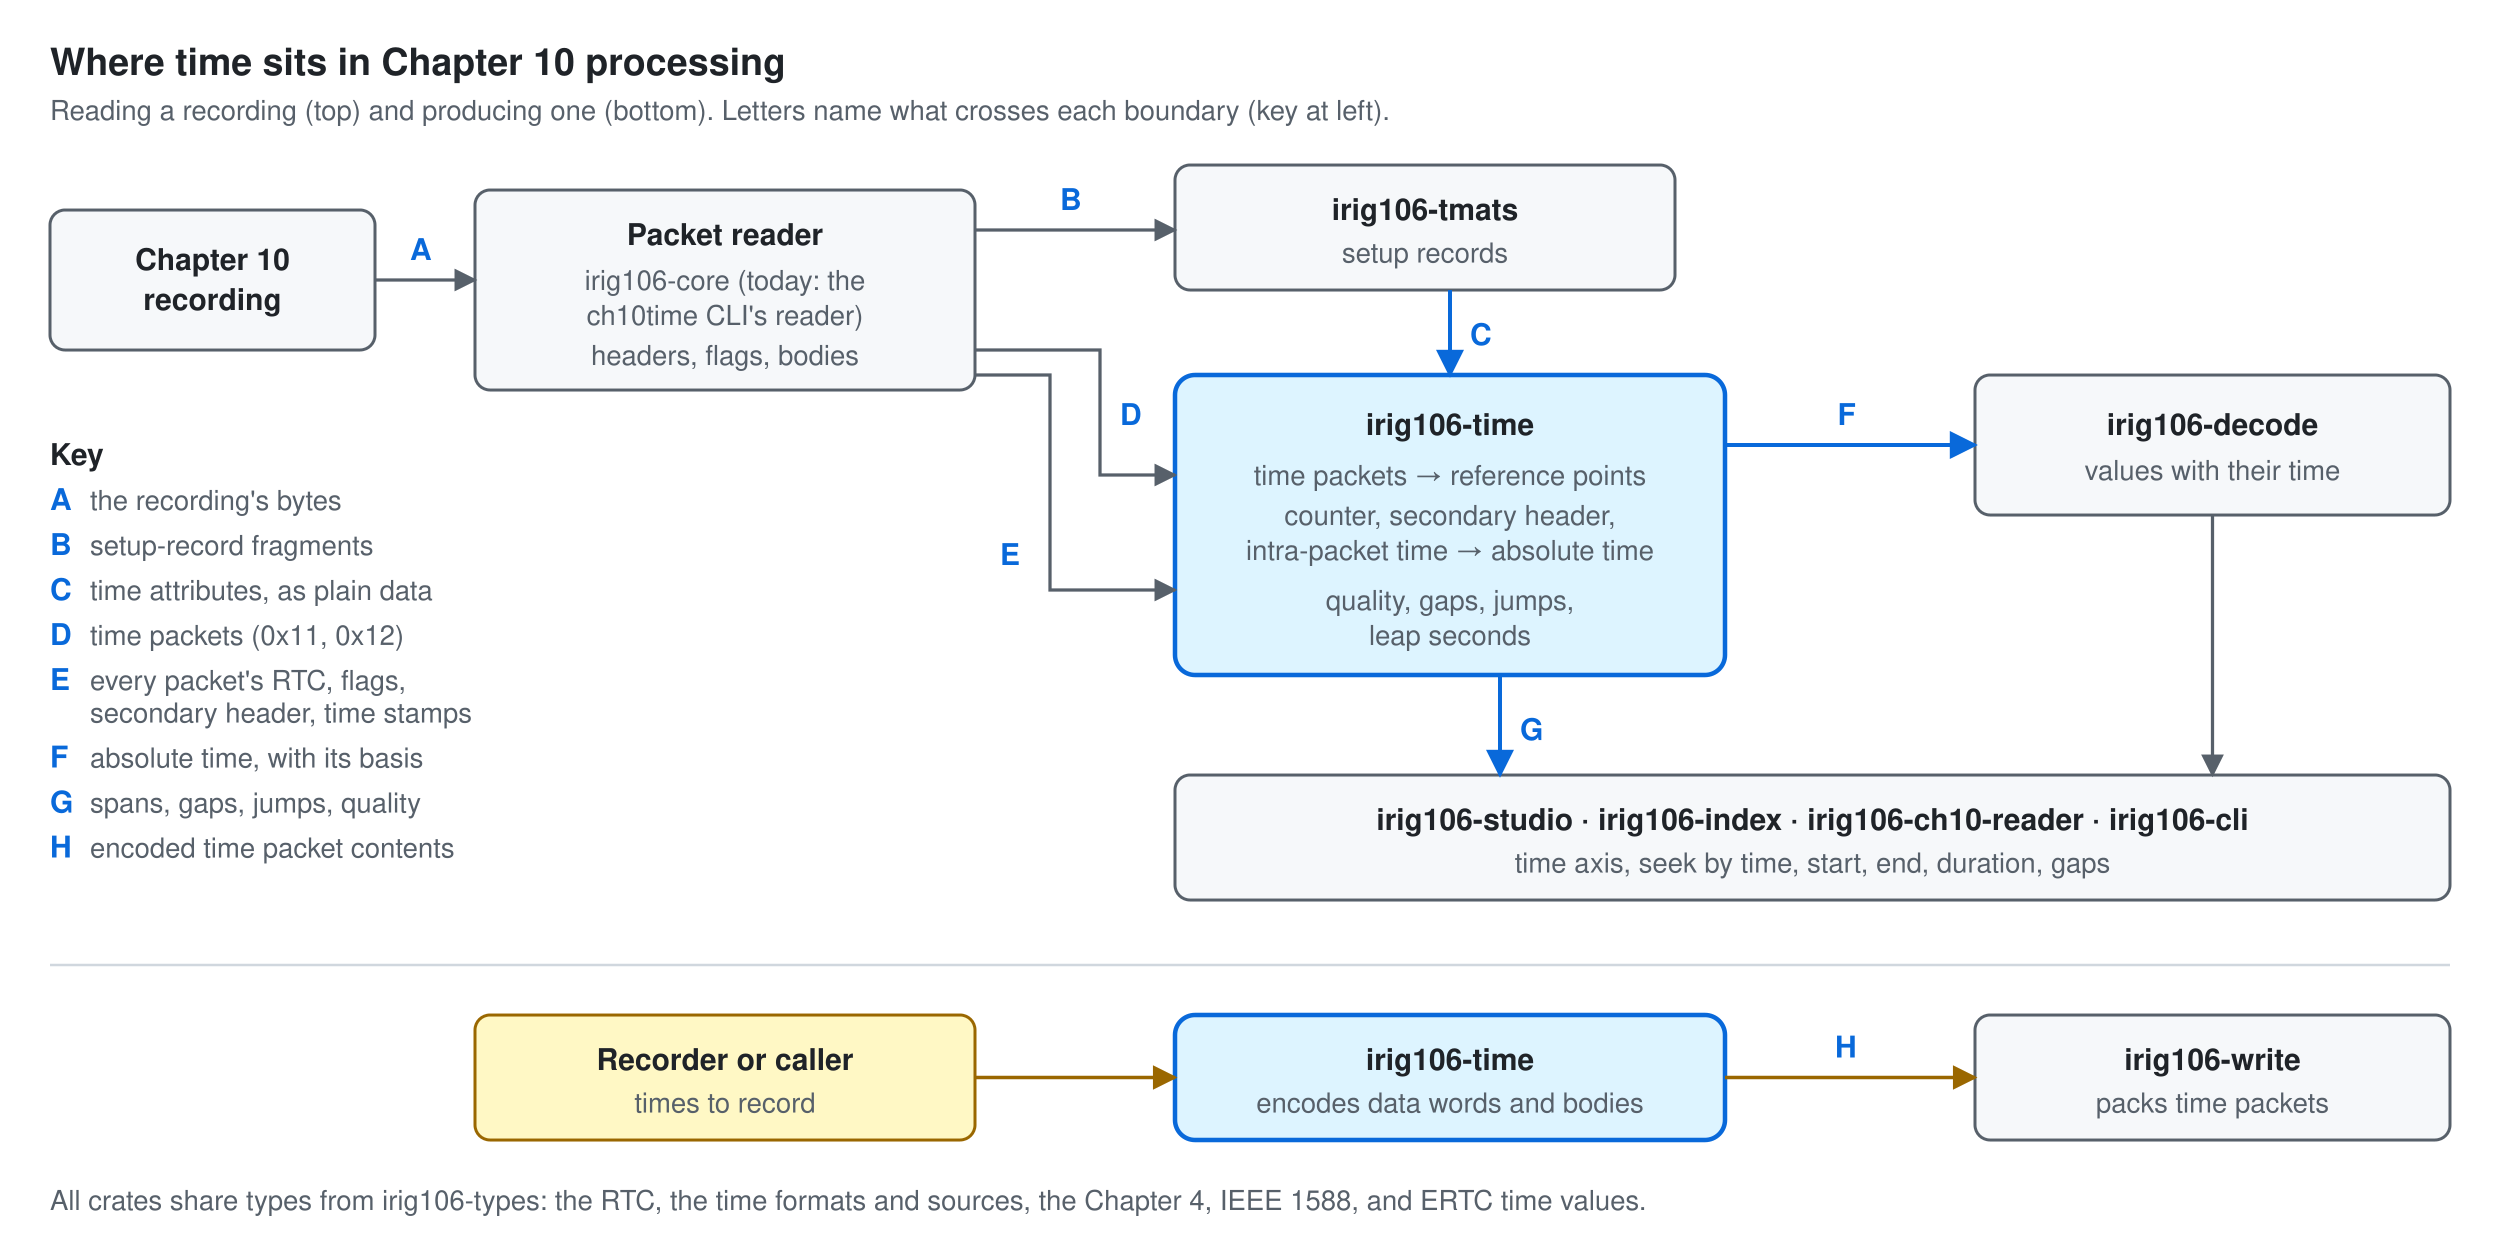
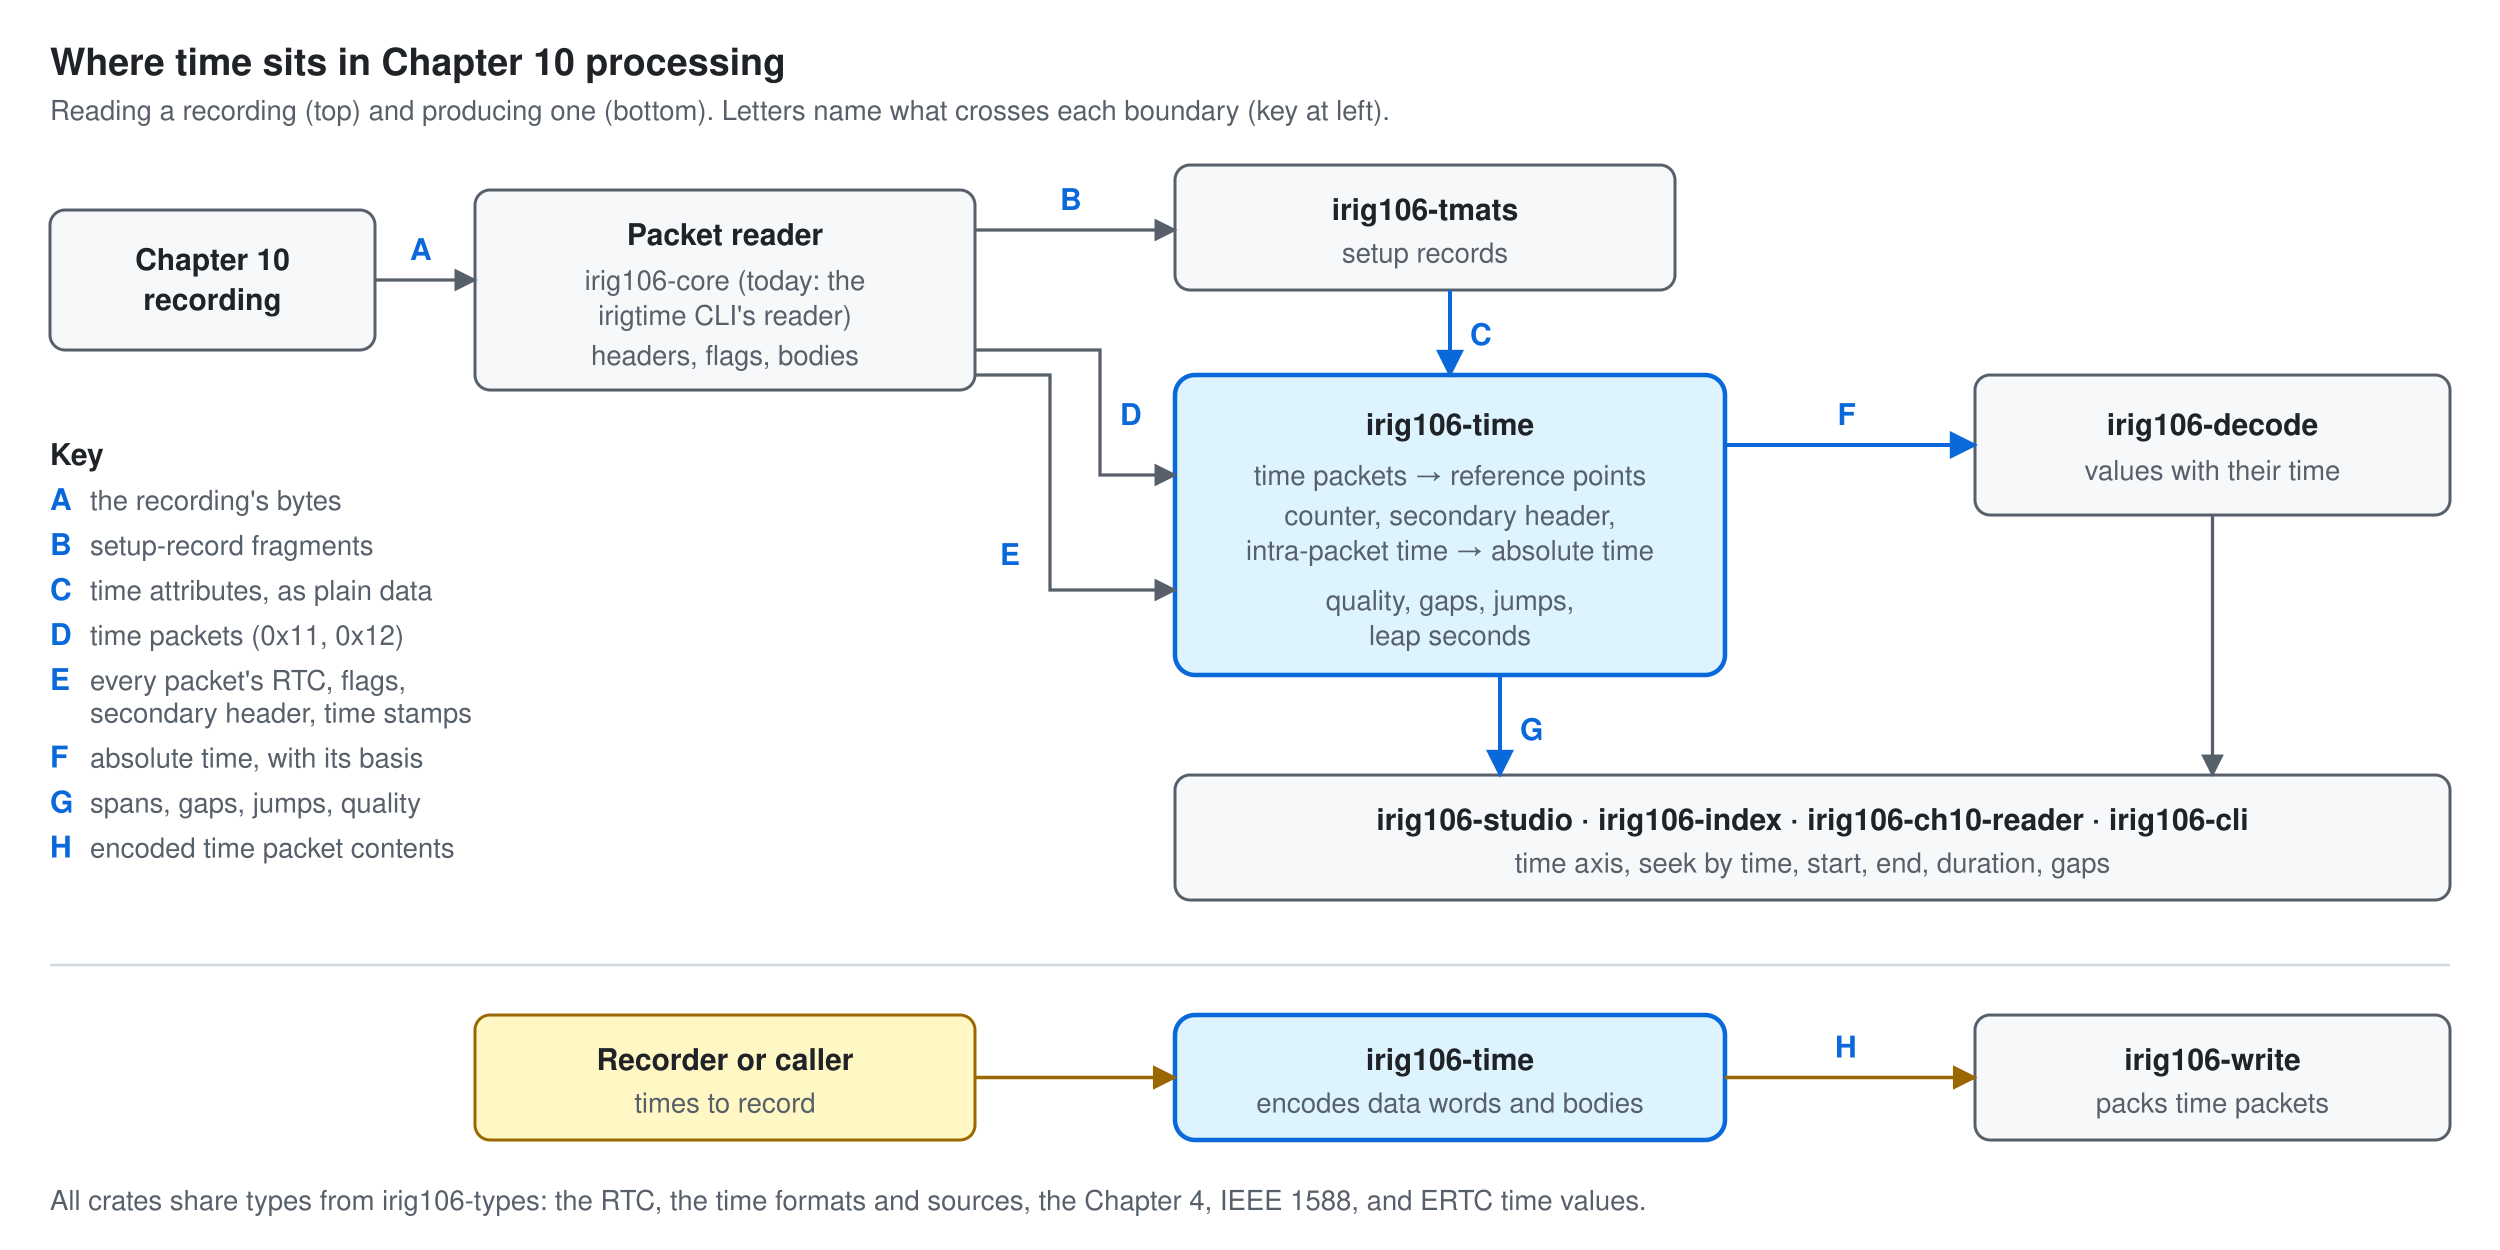
<svg xmlns="http://www.w3.org/2000/svg" viewBox="0 0 1000 500" role="img" aria-label="Where time sits in Chapter 10 processing: a packet reader walks the recording; setup records go to irig106-tmats, which hands irig106-time the time attributes as plain data; time packets become reference points; every other packet's counter, secondary-header time, and intra-packet time stamps are turned into absolute time for irig106-decode and the presentation tools. In the other direction, irig106-time encodes time packet bodies for irig106-write. All crates share types from irig106-types.">
  <style>
    text { font-family: -apple-system, "Segoe UI", Helvetica, Arial, sans-serif; font-size: 12px; fill: #1f2328; }
    .t { font-size: 15px; font-weight: 600; }
    .b { font-weight: 600; }
    .l { font-size: 11px; fill: #57606a; }
    .k { font-size: 12px; font-weight: 700; fill: #0969da; }
    .box { fill: #f6f8fa; stroke: #57606a; stroke-width: 1.2; }
    .hub { fill: #ddf4ff; stroke: #0969da; stroke-width: 1.8; }
    .usr { fill: #fff8c5; stroke: #9a6700; stroke-width: 1.2; }
    .ln { stroke: #57606a; stroke-width: 1.3; fill: none; }
    .lb { stroke: #0969da; stroke-width: 1.6; fill: none; }
    .lw { stroke: #9a6700; stroke-width: 1.4; fill: none; }
    .ah { fill: #57606a; } .ahb { fill: #0969da; } .ahw { fill: #9a6700; }
    @media (prefers-color-scheme: dark) {
      text { fill: #e6edf3; } .l { fill: #9198a1; } .k { fill: #4493f8; }
      .box { fill: #161b22; stroke: #9198a1; } .hub { fill: #0c2d6b; stroke: #4493f8; }
      .usr { fill: #3b2e00; stroke: #d29922; } .ln { stroke: #9198a1; } .lb { stroke: #4493f8; }
      .lw { stroke: #d29922; } .ah { fill: #9198a1; } .ahb { fill: #4493f8; } .ahw { fill: #d29922; }
    }
  </style>
  <defs>
    <marker id="a" viewBox="0 0 10 10" refX="9" refY="5" markerWidth="7" markerHeight="7" orient="auto-start-reverse">
      <path class="ah" d="M0,0 L10,5 L0,10 z" />
    </marker>
    <marker id="b" viewBox="0 0 10 10" refX="9" refY="5" markerWidth="7" markerHeight="7" orient="auto-start-reverse">
      <path class="ahb" d="M0,0 L10,5 L0,10 z" />
    </marker>
    <marker id="w" viewBox="0 0 10 10" refX="9" refY="5" markerWidth="7" markerHeight="7" orient="auto-start-reverse">
      <path class="ahw" d="M0,0 L10,5 L0,10 z" />
    </marker>
  </defs>
  <text class="t" x="20" y="30">Where time sits in Chapter 10 processing</text>
  <text class="l" x="20" y="48">Reading a recording (top) and producing one (bottom). Letters name what crosses each boundary (key at left).</text>
  <rect class="box" x="20" y="84" width="130" height="56" rx="6" />
  <text class="b" x="85" y="108" text-anchor="middle">Chapter 10</text>
  <text class="b" x="85" y="124" text-anchor="middle">recording</text>
  <rect class="box" x="190" y="76" width="200" height="80" rx="6" />
  <text class="b" x="290" y="98" text-anchor="middle">Packet reader</text>
  <text class="l" x="290" y="116" text-anchor="middle">irig106-core (today: the</text>
-   <text class="l" x="290" y="130" text-anchor="middle">ch10time CLI's reader)</text>
+   <text class="l" x="290" y="130" text-anchor="middle">irigtime CLI's reader)</text>
  <text class="l" x="290" y="146" text-anchor="middle">headers, flags, bodies</text>
  <rect class="box" x="470" y="66" width="200" height="50" rx="6" />
  <text class="b" x="570" y="88" text-anchor="middle">irig106-tmats</text>
  <text class="l" x="570" y="105" text-anchor="middle">setup records</text>
  <rect class="hub" x="470" y="150" width="220" height="120" rx="8" />
  <text class="b" x="580" y="174" text-anchor="middle">irig106-time</text>
  <text class="l" x="580" y="194" text-anchor="middle">time packets → reference points</text>
  <text class="l" x="580" y="210" text-anchor="middle">counter, secondary header,</text>
  <text class="l" x="580" y="224" text-anchor="middle">intra-packet time → absolute time</text>
  <text class="l" x="580" y="244" text-anchor="middle">quality, gaps, jumps,</text>
  <text class="l" x="580" y="258" text-anchor="middle">leap seconds</text>
  <rect class="box" x="790" y="150" width="190" height="56" rx="6" />
  <text class="b" x="885" y="174" text-anchor="middle">irig106-decode</text>
  <text class="l" x="885" y="192" text-anchor="middle">values with their time</text>
  <rect class="box" x="470" y="310" width="510" height="50" rx="6" />
  <text class="b" x="725" y="332" text-anchor="middle">irig106-studio · irig106-index · irig106-ch10-reader · irig106-cli</text>
  <text class="l" x="725" y="349" text-anchor="middle">time axis, seek by time, start, end, duration, gaps</text>
  <path class="ln" d="M150,112 L190,112" marker-end="url(#a)" />
  <text class="k" x="164" y="104">A</text>
  <path class="ln" d="M390,92 L470,92" marker-end="url(#a)" />
  <text class="k" x="424" y="84">B</text>
  <path class="lb" d="M580,116 L580,150" marker-end="url(#b)" />
  <text class="k" x="588" y="138">C</text>
  <path class="ln" d="M390,140 L440,140 L440,190 L470,190" marker-end="url(#a)" />
  <text class="k" x="448" y="170">D</text>
  <path class="ln" d="M390,150 L420,150 L420,236 L470,236" marker-end="url(#a)" />
  <text class="k" x="400" y="226">E</text>
  <path class="lb" d="M690,178 L790,178" marker-end="url(#b)" />
  <text class="k" x="735" y="170">F</text>
  <path class="lb" d="M600,270 L600,310" marker-end="url(#b)" />
  <text class="k" x="608" y="296">G</text>
  <path class="ln" d="M885,206 L885,310" marker-end="url(#a)" />
  <line x1="20" y1="386" x2="980" y2="386" stroke="#d0d7de" />
  <rect class="usr" x="190" y="406" width="200" height="50" rx="6" />
  <text class="b" x="290" y="428" text-anchor="middle">Recorder or caller</text>
  <text class="l" x="290" y="445" text-anchor="middle">times to record</text>
  <rect class="hub" x="470" y="406" width="220" height="50" rx="8" />
  <text class="b" x="580" y="428" text-anchor="middle">irig106-time</text>
  <text class="l" x="580" y="445" text-anchor="middle">encodes data words and bodies</text>
  <rect class="box" x="790" y="406" width="190" height="50" rx="6" />
  <text class="b" x="885" y="428" text-anchor="middle">irig106-write</text>
  <text class="l" x="885" y="445" text-anchor="middle">packs time packets</text>
  <path class="lw" d="M390,431 L470,431" marker-end="url(#w)" />
  <path class="lw" d="M690,431 L790,431" marker-end="url(#w)" />
  <text class="k" x="734" y="423">H</text>
  <text class="b" x="20" y="186">Key</text>
  <text class="k" x="20" y="204">A</text>
  <text class="l" x="36" y="204">the recording's bytes</text>
  <text class="k" x="20" y="222">B</text>
  <text class="l" x="36" y="222">setup-record fragments</text>
  <text class="k" x="20" y="240">C</text>
  <text class="l" x="36" y="240">time attributes, as plain data</text>
  <text class="k" x="20" y="258">D</text>
  <text class="l" x="36" y="258">time packets (0x11, 0x12)</text>
  <text class="k" x="20" y="276">E</text>
  <text class="l" x="36" y="276">every packet's RTC, flags,</text>
  <text class="l" x="36" y="289">secondary header, time stamps</text>
  <text class="k" x="20" y="307">F</text>
  <text class="l" x="36" y="307">absolute time, with its basis</text>
  <text class="k" x="20" y="325">G</text>
  <text class="l" x="36" y="325">spans, gaps, jumps, quality</text>
  <text class="k" x="20" y="343">H</text>
  <text class="l" x="36" y="343">encoded time packet contents</text>
  <text class="l" x="20" y="484">All crates share types from irig106-types: the RTC, the time formats and sources, the Chapter 4, IEEE 1588, and ERTC time values.</text>
</svg>
